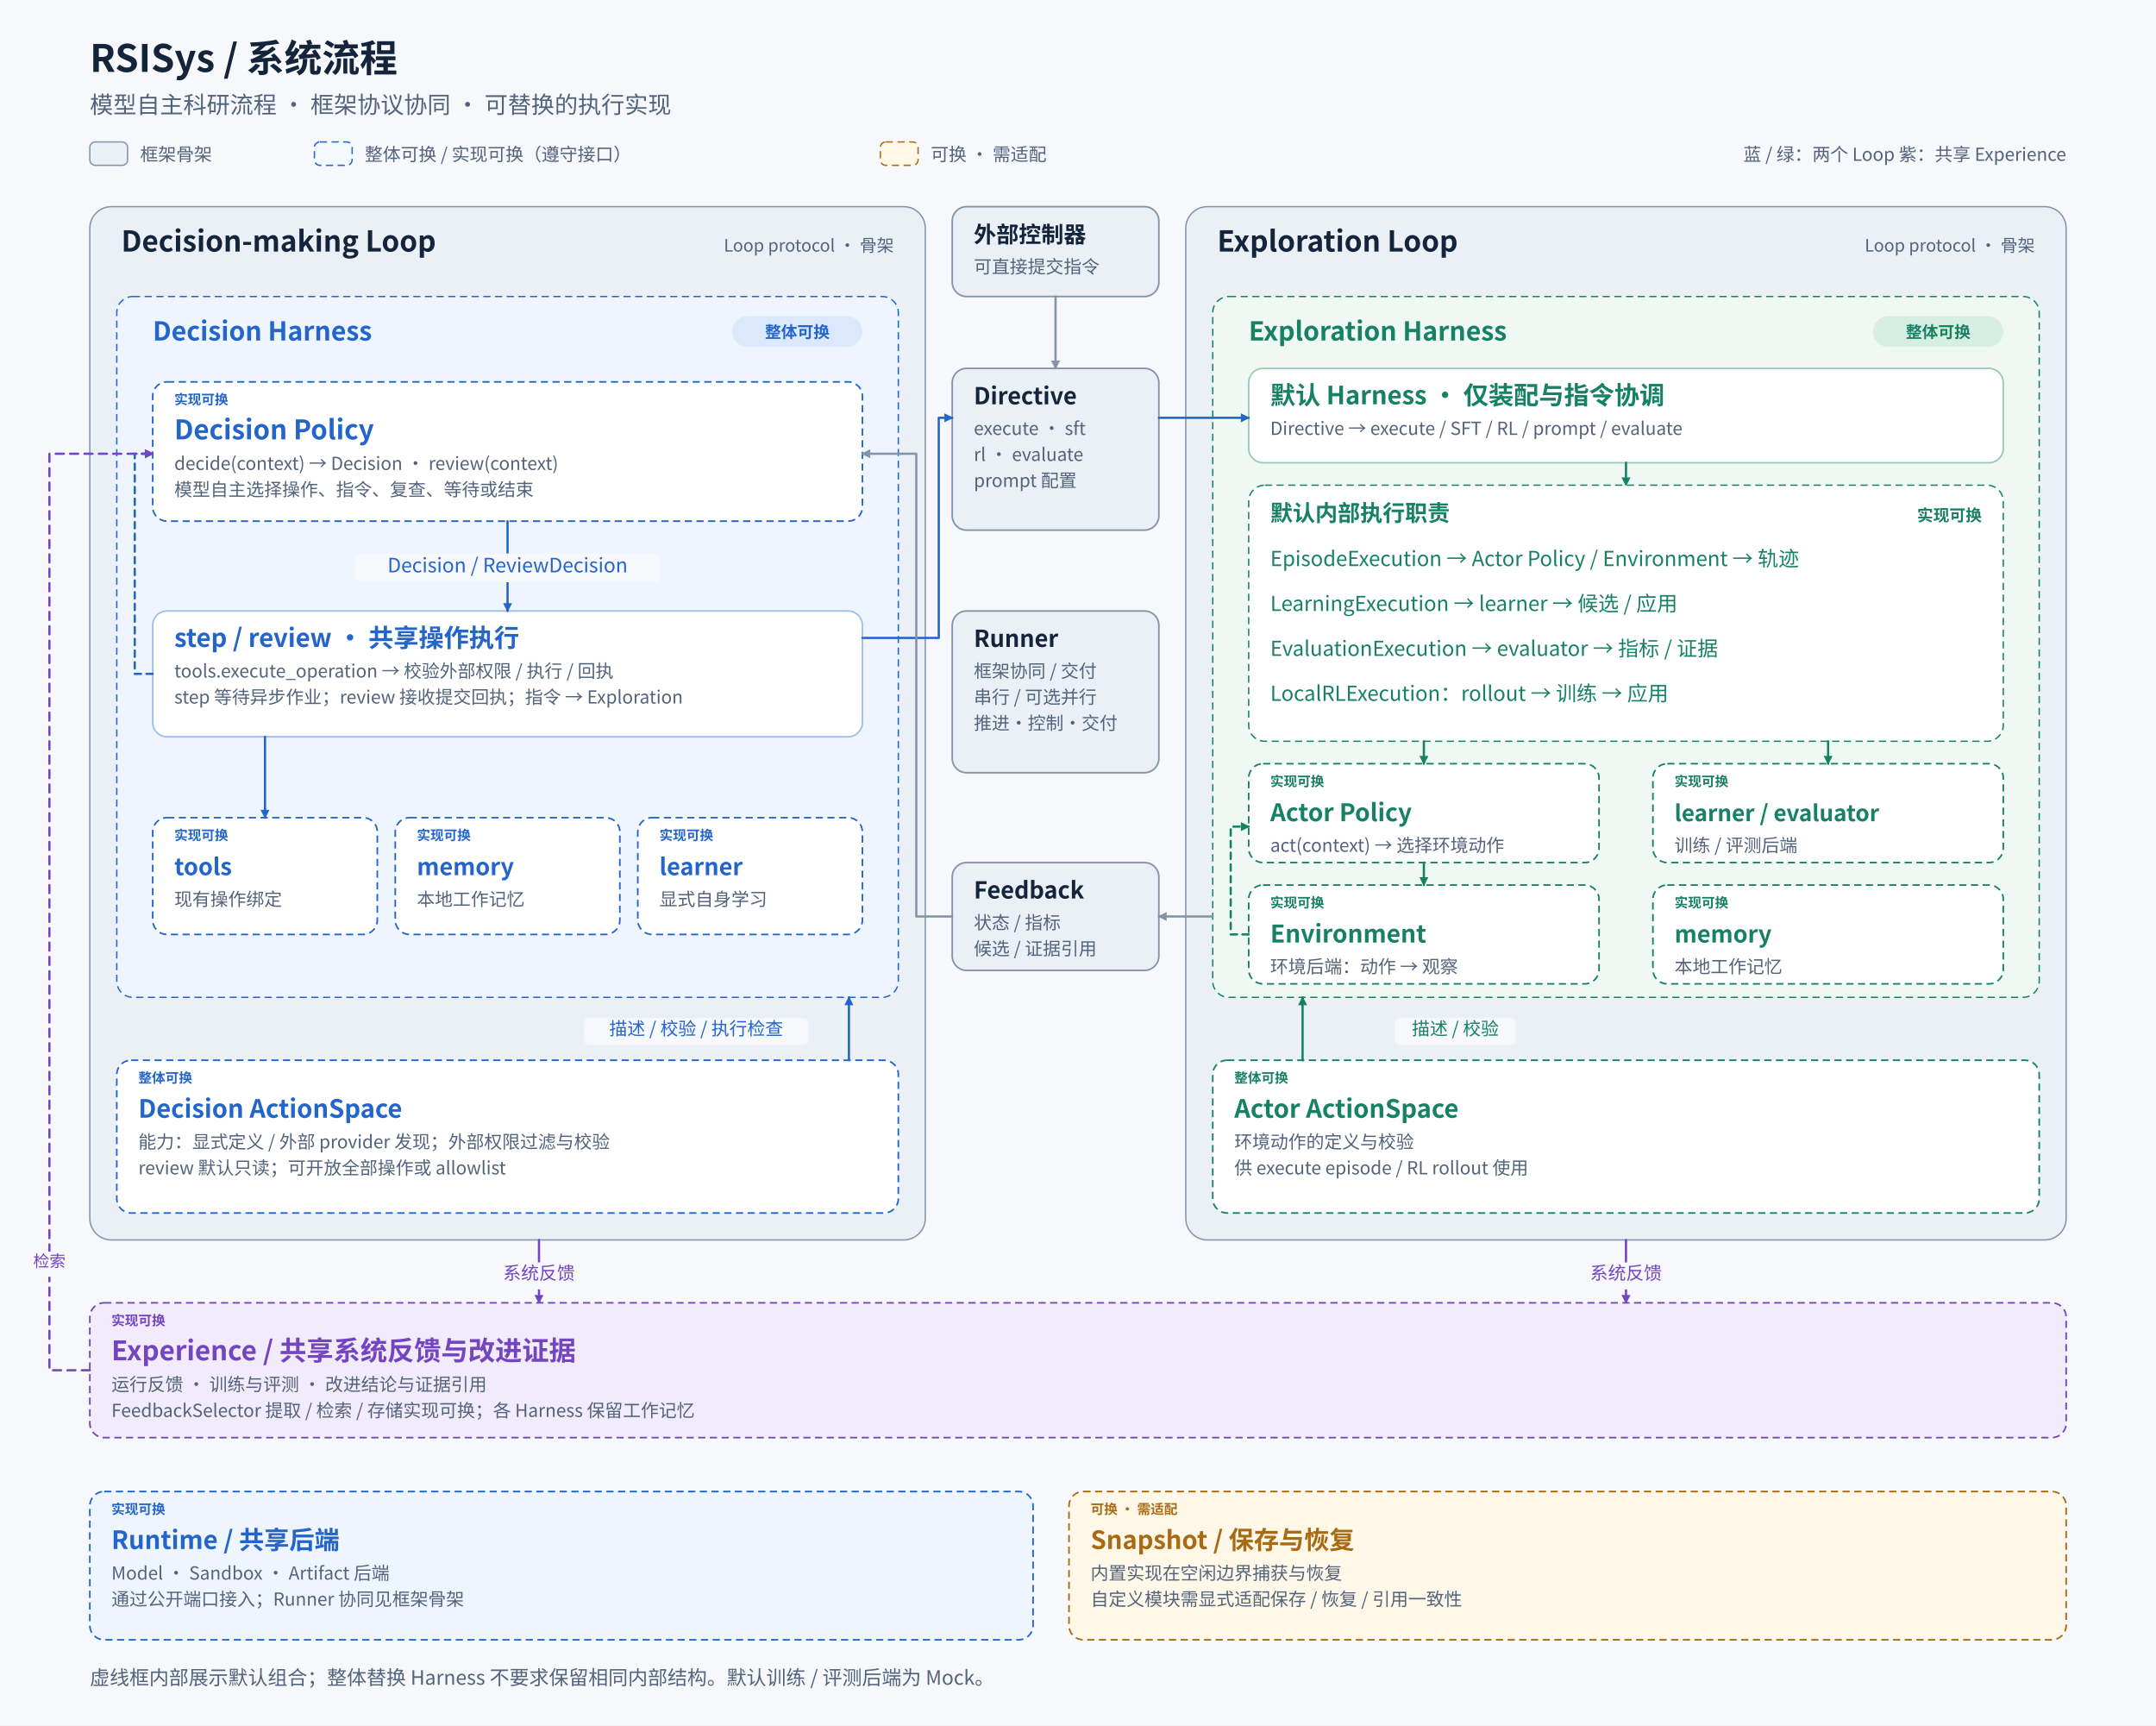
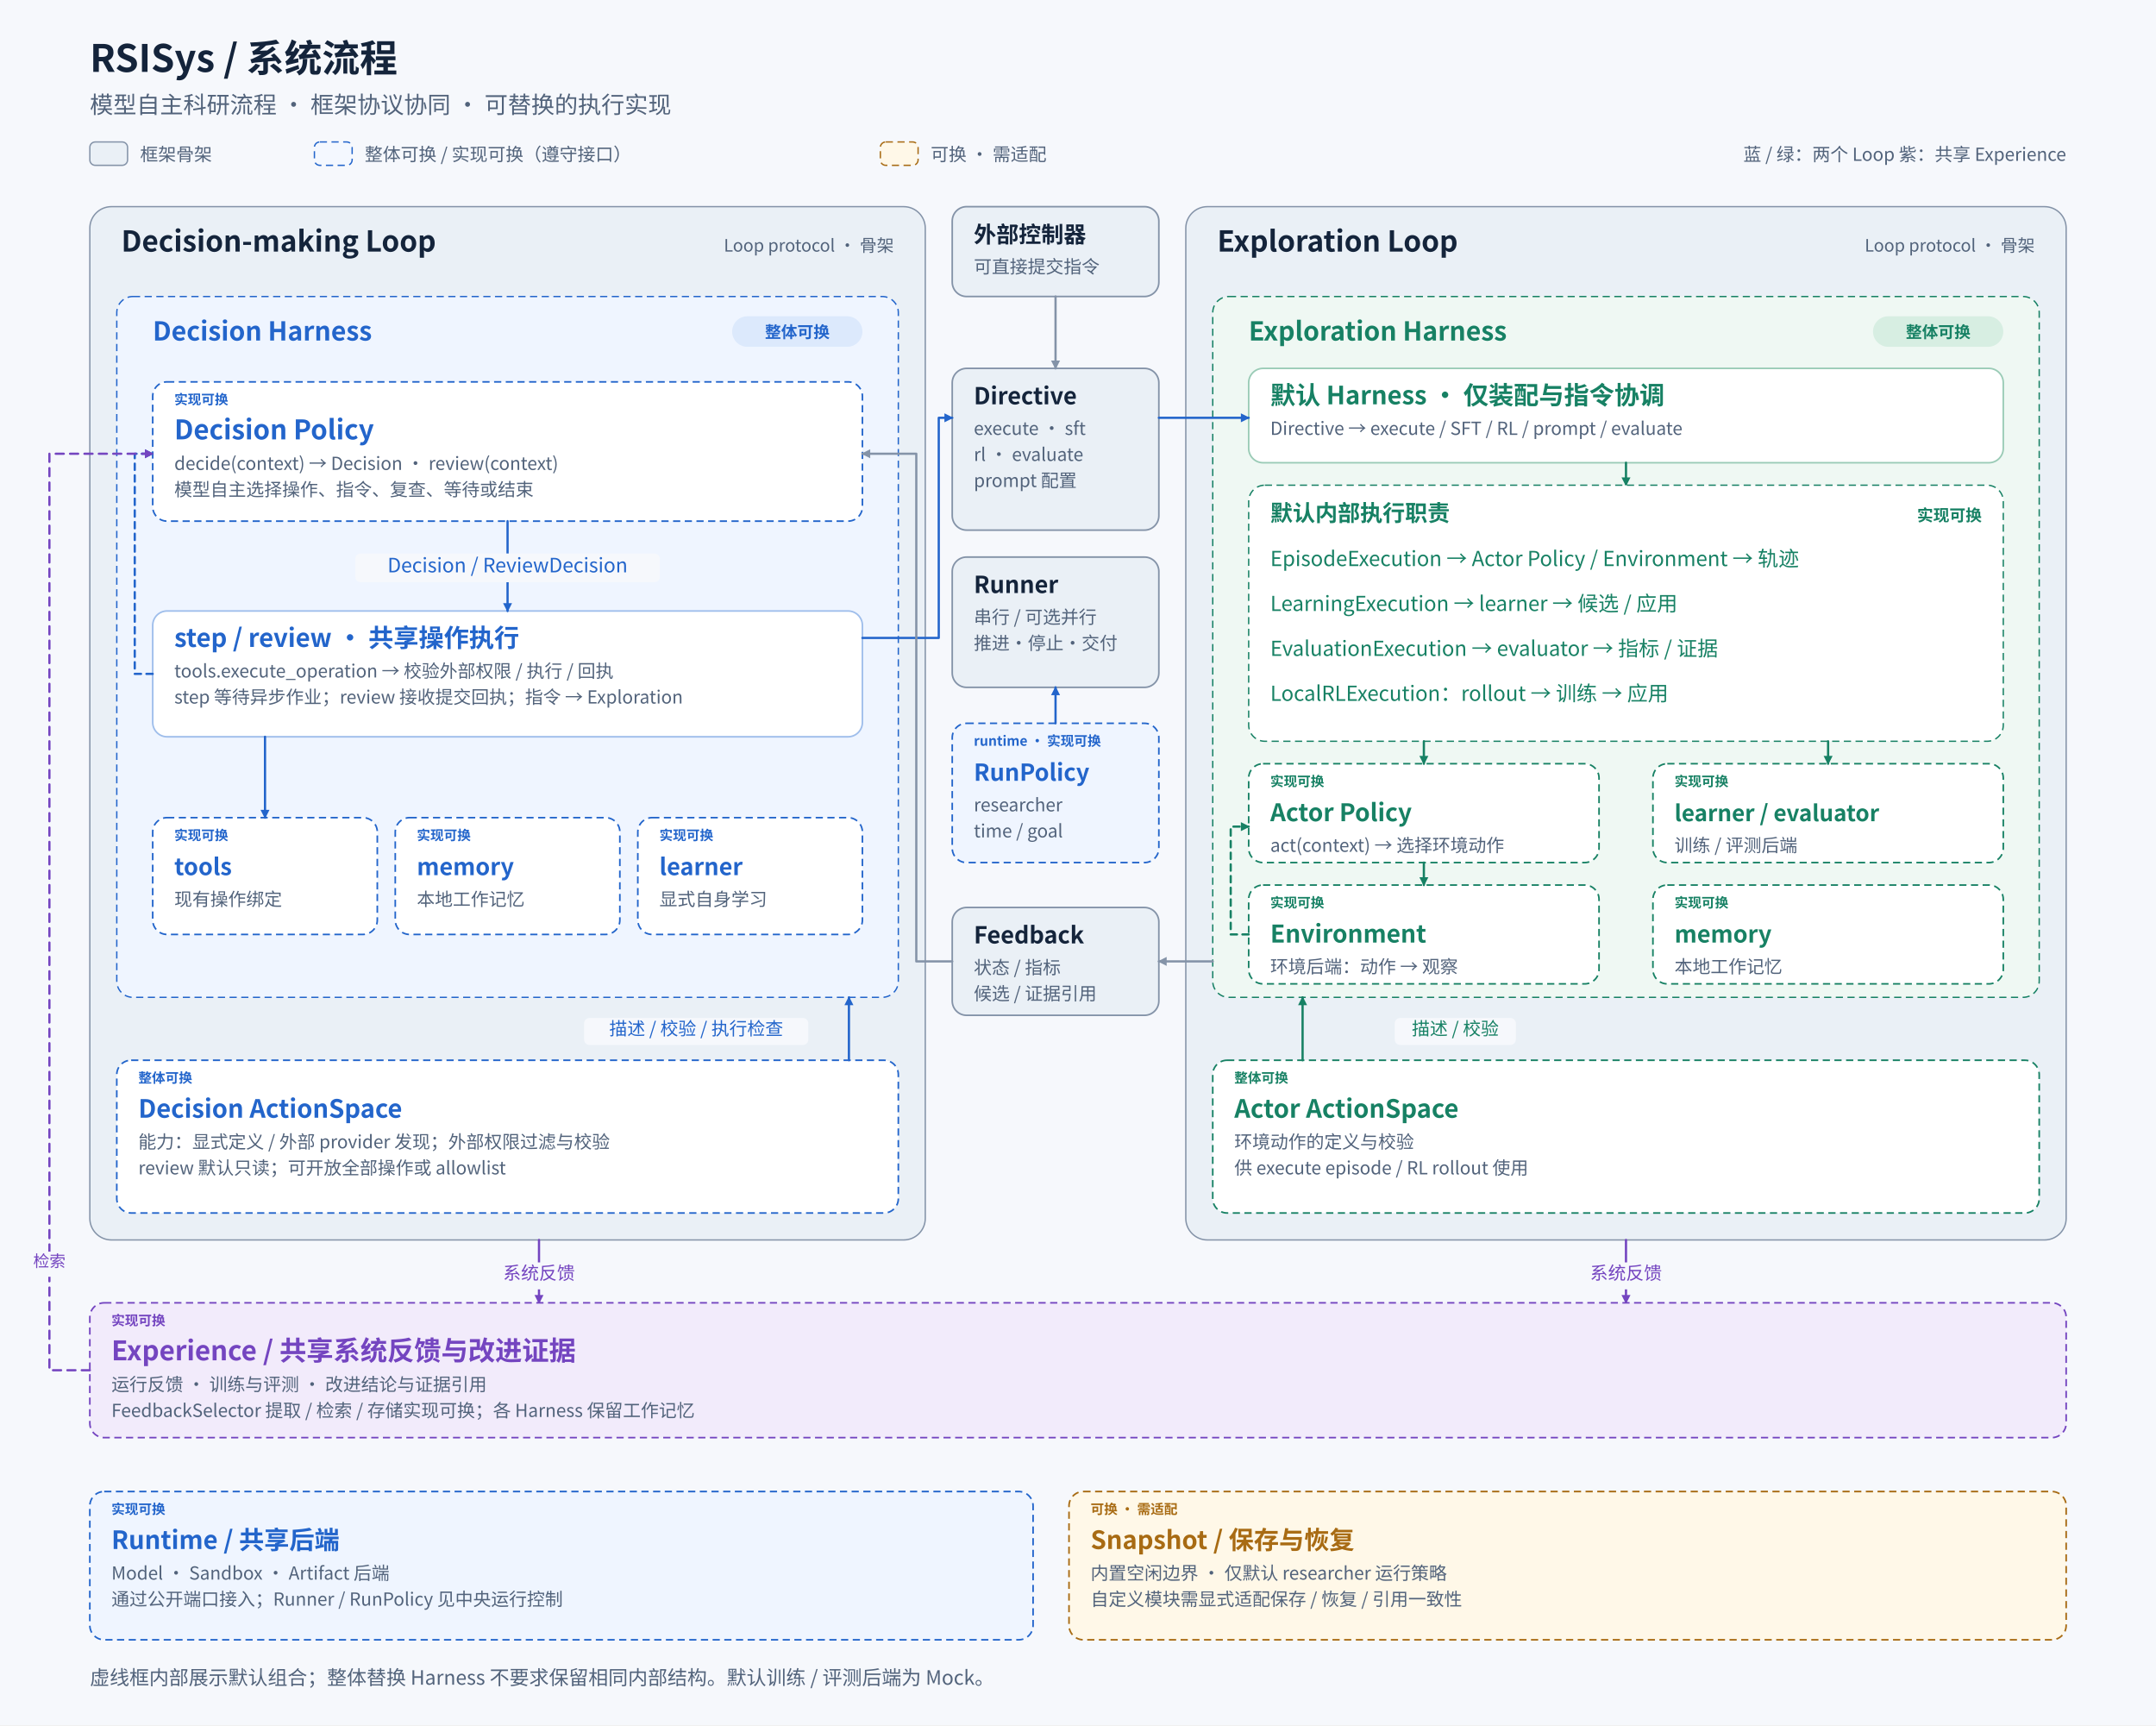
<svg xmlns="http://www.w3.org/2000/svg" width="2400" height="1920" viewBox="0 0 2400 1920" role="img" aria-labelledby="title desc">
  <defs>
    <marker id="arrow-gray" markerWidth="10" markerHeight="10" refX="8.7" refY="5" orient="auto" markerUnits="userSpaceOnUse">
      <path d="M 0 0 L 10 5 L 0 10 Z" fill="#8493A8" />
    </marker>
    <marker id="arrow-blue" markerWidth="10" markerHeight="10" refX="8.7" refY="5" orient="auto" markerUnits="userSpaceOnUse">
      <path d="M 0 0 L 10 5 L 0 10 Z" fill="#2365CB" />
    </marker>
    <marker id="arrow-green" markerWidth="10" markerHeight="10" refX="8.7" refY="5" orient="auto" markerUnits="userSpaceOnUse">
      <path d="M 0 0 L 10 5 L 0 10 Z" fill="#178164" />
    </marker>
    <marker id="arrow-purple" markerWidth="10" markerHeight="10" refX="8.7" refY="5" orient="auto" markerUnits="userSpaceOnUse">
      <path d="M 0 0 L 10 5 L 0 10 Z" fill="#7445C0" />
    </marker>
    <marker id="arrow-amber" markerWidth="10" markerHeight="10" refX="8.7" refY="5" orient="auto" markerUnits="userSpaceOnUse">
      <path d="M 0 0 L 10 5 L 0 10 Z" fill="#A86B13" />
    </marker>
  </defs>
  <rect width="2400" height="1920" fill="#F6F8FC" />
  <text x="100" y="80" font-family="'PingFang SC', 'Noto Sans CJK SC', 'Microsoft YaHei', sans-serif" font-size="42" font-weight="750" fill="#14243B" text-anchor="start">RSISys / 系统流程</text>
  <text x="100" y="126" font-family="'PingFang SC', 'Noto Sans CJK SC', 'Microsoft YaHei', sans-serif" font-size="26" font-weight="400" fill="#52637B" text-anchor="start">模型自主科研流程 · 框架协议协同 · 可替换的执行实现</text>
  <rect x="100" y="158" width="42" height="26" rx="6" fill="#EAF0F6" stroke="#8493A8" stroke-width="1.5" />
  <text x="156" y="179" font-family="'PingFang SC', 'Noto Sans CJK SC', 'Microsoft YaHei', sans-serif" font-size="20" font-weight="400" fill="#52637B" text-anchor="start">框架骨架</text>
  <rect x="350" y="158" width="42" height="26" rx="6" fill="#F4F8FF" stroke="#2365CB" stroke-width="1.5" stroke-dasharray="8 5" />
  <text x="406" y="179" font-family="'PingFang SC', 'Noto Sans CJK SC', 'Microsoft YaHei', sans-serif" font-size="20" font-weight="400" fill="#52637B" text-anchor="start">整体可换 / 实现可换（遵守接口）</text>
  <rect x="980" y="158" width="42" height="26" rx="6" fill="#FFF8E8" stroke="#A86B13" stroke-width="1.5" stroke-dasharray="8 5" />
  <text x="1036" y="179" font-family="'PingFang SC', 'Noto Sans CJK SC', 'Microsoft YaHei', sans-serif" font-size="20" font-weight="400" fill="#52637B" text-anchor="start">可换 · 需适配</text>
  <text x="2300" y="179" font-family="'PingFang SC', 'Noto Sans CJK SC', 'Microsoft YaHei', sans-serif" font-size="20" font-weight="400" fill="#52637B" text-anchor="end">蓝 / 绿：两个 Loop    紫：共享 Experience</text>
  <rect x="100" y="230" width="930" height="1150" rx="24" fill="#EAF0F6" stroke="#8493A8" stroke-width="1.5" />
  <text x="135" y="280" font-family="'PingFang SC', 'Noto Sans CJK SC', 'Microsoft YaHei', sans-serif" font-size="32" font-weight="700" fill="#14243B" text-anchor="start">Decision-making Loop</text>
  <text x="995" y="280" font-family="'PingFang SC', 'Noto Sans CJK SC', 'Microsoft YaHei', sans-serif" font-size="19" font-weight="400" fill="#52637B" text-anchor="end">Loop protocol · 骨架</text>
  <rect x="1320" y="230" width="980" height="1150" rx="24" fill="#EAF0F6" stroke="#8493A8" stroke-width="1.5" />
  <text x="1355" y="280" font-family="'PingFang SC', 'Noto Sans CJK SC', 'Microsoft YaHei', sans-serif" font-size="32" font-weight="700" fill="#14243B" text-anchor="start">Exploration Loop</text>
  <text x="2265" y="280" font-family="'PingFang SC', 'Noto Sans CJK SC', 'Microsoft YaHei', sans-serif" font-size="19" font-weight="400" fill="#52637B" text-anchor="end">Loop protocol · 骨架</text>
  <g id="decision-harness">
    <rect x="130" y="330" width="870" height="780" rx="18" fill="#EFF5FF" stroke="#2365CB" stroke-width="1.5" stroke-dasharray="8 5" />
    <text x="170" y="379" font-family="'PingFang SC', 'Noto Sans CJK SC', 'Microsoft YaHei', sans-serif" font-size="29" font-weight="650" fill="#2365CB" text-anchor="start">Decision Harness</text>
    <rect x="815" y="352" width="145" height="34" rx="17" fill="#DCE9FC" stroke="none" stroke-width="0" />
    <text x="887.5" y="376" font-family="'PingFang SC', 'Noto Sans CJK SC', 'Microsoft YaHei', sans-serif" font-size="18" font-weight="600" fill="#2365CB" text-anchor="middle">整体可换</text>
    <g id="decision-policy">
      <rect x="170" y="425" width="790" height="155" rx="16" fill="#FFFFFF" stroke="#2365CB" stroke-width="1.8" stroke-dasharray="8 5" />
      <text x="194" y="450" font-family="'PingFang SC', 'Noto Sans CJK SC', 'Microsoft YaHei', sans-serif" font-size="15" font-weight="700" fill="#2365CB" text-anchor="start">实现可换</text>
      <text x="194" y="489" font-family="'PingFang SC', 'Noto Sans CJK SC', 'Microsoft YaHei', sans-serif" font-size="30" font-weight="650" fill="#2365CB" text-anchor="start">Decision Policy</text>
      <text x="194" y="523" font-family="'PingFang SC', 'Noto Sans CJK SC', 'Microsoft YaHei', sans-serif" font-size="20" font-weight="400" fill="#52637B" text-anchor="start">decide(context) → Decision · review(context)</text>
      <text x="194" y="552" font-family="'PingFang SC', 'Noto Sans CJK SC', 'Microsoft YaHei', sans-serif" font-size="20" font-weight="400" fill="#52637B" text-anchor="start">模型自主选择操作、指令、复查、等待或结束</text>
    </g>
    <g id="decision-execution">
      <rect x="170" y="680" width="790" height="140" rx="16" fill="#FFFFFF" stroke="#9FBEEB" stroke-width="1.8" />
      <text x="194" y="720" font-family="'PingFang SC', 'Noto Sans CJK SC', 'Microsoft YaHei', sans-serif" font-size="28" font-weight="650" fill="#2365CB" text-anchor="start">step / review · 共享操作执行</text>
      <text x="194" y="754" font-family="'PingFang SC', 'Noto Sans CJK SC', 'Microsoft YaHei', sans-serif" font-size="20" font-weight="400" fill="#52637B" text-anchor="start">tools.execute_operation → 校验外部权限 / 执行 / 回执</text>
      <text x="194" y="783" font-family="'PingFang SC', 'Noto Sans CJK SC', 'Microsoft YaHei', sans-serif" font-size="20" font-weight="400" fill="#52637B" text-anchor="start">step 等待异步作业；review 接收提交回执；指令 → Exploration</text>
    </g>
    <path d="M 565 580 V 680" fill="none" stroke="#2365CB" stroke-width="2.5" stroke-linejoin="round" stroke-linecap="round" marker-end="url(#arrow-blue)" />
    <rect x="395.5" y="616" width="339.0" height="32" rx="6" fill="#F6F8FC" stroke="none" stroke-width="0" />
    <text x="565" y="637" font-family="'PingFang SC', 'Noto Sans CJK SC', 'Microsoft YaHei', sans-serif" font-size="22" font-weight="400" fill="#2365CB" text-anchor="middle">Decision / ReviewDecision</text>
    <path d="M 170 750 H 150 V 505 H 170" fill="none" stroke="#2365CB" stroke-width="2.5" stroke-linejoin="round" stroke-linecap="round" marker-end="url(#arrow-blue)" stroke-dasharray="7 6" />
    <g id="decision-tools">
      <rect x="170" y="910" width="250" height="130" rx="16" fill="#FFFFFF" stroke="#2365CB" stroke-width="1.8" stroke-dasharray="8 5" />
      <text x="194" y="935" font-family="'PingFang SC', 'Noto Sans CJK SC', 'Microsoft YaHei', sans-serif" font-size="15" font-weight="700" fill="#2365CB" text-anchor="start">实现可换</text>
      <text x="194" y="974" font-family="'PingFang SC', 'Noto Sans CJK SC', 'Microsoft YaHei', sans-serif" font-size="26" font-weight="650" fill="#2365CB" text-anchor="start">tools</text>
      <text x="194" y="1008" font-family="'PingFang SC', 'Noto Sans CJK SC', 'Microsoft YaHei', sans-serif" font-size="20" font-weight="400" fill="#52637B" text-anchor="start">现有操作绑定</text>
    </g>
    <g id="decision-memory">
      <rect x="440" y="910" width="250" height="130" rx="16" fill="#FFFFFF" stroke="#2365CB" stroke-width="1.8" stroke-dasharray="8 5" />
      <text x="464" y="935" font-family="'PingFang SC', 'Noto Sans CJK SC', 'Microsoft YaHei', sans-serif" font-size="15" font-weight="700" fill="#2365CB" text-anchor="start">实现可换</text>
      <text x="464" y="974" font-family="'PingFang SC', 'Noto Sans CJK SC', 'Microsoft YaHei', sans-serif" font-size="26" font-weight="650" fill="#2365CB" text-anchor="start">memory</text>
      <text x="464" y="1008" font-family="'PingFang SC', 'Noto Sans CJK SC', 'Microsoft YaHei', sans-serif" font-size="20" font-weight="400" fill="#52637B" text-anchor="start">本地工作记忆</text>
    </g>
    <g id="decision-learner">
      <rect x="710" y="910" width="250" height="130" rx="16" fill="#FFFFFF" stroke="#2365CB" stroke-width="1.8" stroke-dasharray="8 5" />
      <text x="734" y="935" font-family="'PingFang SC', 'Noto Sans CJK SC', 'Microsoft YaHei', sans-serif" font-size="15" font-weight="700" fill="#2365CB" text-anchor="start">实现可换</text>
      <text x="734" y="974" font-family="'PingFang SC', 'Noto Sans CJK SC', 'Microsoft YaHei', sans-serif" font-size="26" font-weight="650" fill="#2365CB" text-anchor="start">learner</text>
      <text x="734" y="1008" font-family="'PingFang SC', 'Noto Sans CJK SC', 'Microsoft YaHei', sans-serif" font-size="20" font-weight="400" fill="#52637B" text-anchor="start">显式自身学习</text>
    </g>
    <path d="M 295 820 V 910" fill="none" stroke="#2365CB" stroke-width="2.5" stroke-linejoin="round" stroke-linecap="round" marker-end="url(#arrow-blue)" />
  </g>
  <g id="decision-action-space">
    <rect x="130" y="1180" width="870" height="170" rx="16" fill="#FFFFFF" stroke="#2365CB" stroke-width="1.8" stroke-dasharray="8 5" />
    <text x="154" y="1205" font-family="'PingFang SC', 'Noto Sans CJK SC', 'Microsoft YaHei', sans-serif" font-size="15" font-weight="700" fill="#2365CB" text-anchor="start">整体可换</text>
    <text x="154" y="1244" font-family="'PingFang SC', 'Noto Sans CJK SC', 'Microsoft YaHei', sans-serif" font-size="28" font-weight="650" fill="#2365CB" text-anchor="start">Decision ActionSpace</text>
    <text x="154" y="1278" font-family="'PingFang SC', 'Noto Sans CJK SC', 'Microsoft YaHei', sans-serif" font-size="20" font-weight="400" fill="#52637B" text-anchor="start">能力：显式定义 / 外部 provider 发现；外部权限过滤与校验</text>
    <text x="154" y="1307" font-family="'PingFang SC', 'Noto Sans CJK SC', 'Microsoft YaHei', sans-serif" font-size="20" font-weight="400" fill="#52637B" text-anchor="start">review 默认只读；可开放全部操作或 allowlist</text>
  </g>
  <path d="M 945 1180 V 1110" fill="none" stroke="#2365CB" stroke-width="2.5" stroke-linejoin="round" stroke-linecap="round" marker-end="url(#arrow-blue)" />
  <rect x="650.2" y="1133" width="249.6" height="30" rx="6" fill="#F6F8FC" stroke="none" stroke-width="0" />
  <text x="775" y="1152" font-family="'PingFang SC', 'Noto Sans CJK SC', 'Microsoft YaHei', sans-serif" font-size="20" font-weight="400" fill="#2365CB" text-anchor="middle">描述 / 校验 / 执行检查</text>
  <g id="exploration-harness">
    <rect x="1350" y="330" width="920" height="780" rx="18" fill="#EFF8F3" stroke="#178164" stroke-width="1.5" stroke-dasharray="8 5" />
    <text x="1390" y="379" font-family="'PingFang SC', 'Noto Sans CJK SC', 'Microsoft YaHei', sans-serif" font-size="29" font-weight="650" fill="#178164" text-anchor="start">Exploration Harness</text>
    <rect x="2085" y="352" width="145" height="34" rx="17" fill="#D7EEE2" stroke="none" stroke-width="0" />
    <text x="2157.5" y="376" font-family="'PingFang SC', 'Noto Sans CJK SC', 'Microsoft YaHei', sans-serif" font-size="18" font-weight="600" fill="#178164" text-anchor="middle">整体可换</text>
    <g id="directive-dispatch">
      <rect x="1390" y="410" width="840" height="105" rx="16" fill="#FFFFFF" stroke="#9ACBB6" stroke-width="1.8" />
      <text x="1414" y="450" font-family="'PingFang SC', 'Noto Sans CJK SC', 'Microsoft YaHei', sans-serif" font-size="28" font-weight="650" fill="#178164" text-anchor="start">默认 Harness · 仅装配与指令协调</text>
      <text x="1414" y="484" font-family="'PingFang SC', 'Noto Sans CJK SC', 'Microsoft YaHei', sans-serif" font-size="20" font-weight="400" fill="#52637B" text-anchor="start">Directive → execute / SFT / RL / prompt / evaluate</text>
    </g>
    <path d="M 1810 515 V 540" fill="none" stroke="#178164" stroke-width="2.5" stroke-linejoin="round" stroke-linecap="round" marker-end="url(#arrow-green)" />
    <g id="exploration-execution">
      <rect x="1390" y="540" width="840" height="285" rx="18" fill="#FFFFFF" stroke="#178164" stroke-width="1.5" stroke-dasharray="8 5" />
      <text x="1414" y="580" font-family="'PingFang SC', 'Noto Sans CJK SC', 'Microsoft YaHei', sans-serif" font-size="25" font-weight="650" fill="#178164" text-anchor="start">默认内部执行职责</text>
      <text x="2206" y="580" font-family="'PingFang SC', 'Noto Sans CJK SC', 'Microsoft YaHei', sans-serif" font-size="18" font-weight="600" fill="#178164" text-anchor="end">实现可换</text>
      <text x="1414" y="630" font-family="'PingFang SC', 'Noto Sans CJK SC', 'Microsoft YaHei', sans-serif" font-size="23" font-weight="500" fill="#178164" text-anchor="start">EpisodeExecution → Actor Policy / Environment → 轨迹</text>
      <text x="1414" y="680" font-family="'PingFang SC', 'Noto Sans CJK SC', 'Microsoft YaHei', sans-serif" font-size="23" font-weight="500" fill="#178164" text-anchor="start">LearningExecution → learner → 候选 / 应用</text>
      <text x="1414" y="730" font-family="'PingFang SC', 'Noto Sans CJK SC', 'Microsoft YaHei', sans-serif" font-size="23" font-weight="500" fill="#178164" text-anchor="start">EvaluationExecution → evaluator → 指标 / 证据</text>
      <text x="1414" y="780" font-family="'PingFang SC', 'Noto Sans CJK SC', 'Microsoft YaHei', sans-serif" font-size="23" font-weight="500" fill="#178164" text-anchor="start">LocalRLExecution：rollout → 训练 → 应用</text>
    </g>
    <g id="exploration-policy">
      <rect x="1390" y="850" width="390" height="110" rx="16" fill="#FFFFFF" stroke="#178164" stroke-width="1.8" stroke-dasharray="8 5" />
      <text x="1414" y="875" font-family="'PingFang SC', 'Noto Sans CJK SC', 'Microsoft YaHei', sans-serif" font-size="15" font-weight="700" fill="#178164" text-anchor="start">实现可换</text>
      <text x="1414" y="914" font-family="'PingFang SC', 'Noto Sans CJK SC', 'Microsoft YaHei', sans-serif" font-size="27" font-weight="650" fill="#178164" text-anchor="start">Actor Policy</text>
      <text x="1414" y="948" font-family="'PingFang SC', 'Noto Sans CJK SC', 'Microsoft YaHei', sans-serif" font-size="20" font-weight="400" fill="#52637B" text-anchor="start">act(context) → 选择环境动作</text>
    </g>
    <g id="system-execution">
      <rect x="1840" y="850" width="390" height="110" rx="16" fill="#FFFFFF" stroke="#178164" stroke-width="1.8" stroke-dasharray="8 5" />
      <text x="1864" y="875" font-family="'PingFang SC', 'Noto Sans CJK SC', 'Microsoft YaHei', sans-serif" font-size="15" font-weight="700" fill="#178164" text-anchor="start">实现可换</text>
      <text x="1864" y="914" font-family="'PingFang SC', 'Noto Sans CJK SC', 'Microsoft YaHei', sans-serif" font-size="25" font-weight="650" fill="#178164" text-anchor="start">learner / evaluator</text>
      <text x="1864" y="948" font-family="'PingFang SC', 'Noto Sans CJK SC', 'Microsoft YaHei', sans-serif" font-size="20" font-weight="400" fill="#52637B" text-anchor="start">训练 / 评测后端</text>
    </g>
    <g id="environment">
      <rect x="1390" y="985" width="390" height="110" rx="16" fill="#FFFFFF" stroke="#178164" stroke-width="1.8" stroke-dasharray="8 5" />
      <text x="1414" y="1010" font-family="'PingFang SC', 'Noto Sans CJK SC', 'Microsoft YaHei', sans-serif" font-size="15" font-weight="700" fill="#178164" text-anchor="start">实现可换</text>
      <text x="1414" y="1049" font-family="'PingFang SC', 'Noto Sans CJK SC', 'Microsoft YaHei', sans-serif" font-size="27" font-weight="650" fill="#178164" text-anchor="start">Environment</text>
      <text x="1414" y="1083" font-family="'PingFang SC', 'Noto Sans CJK SC', 'Microsoft YaHei', sans-serif" font-size="20" font-weight="400" fill="#52637B" text-anchor="start">环境后端：动作 → 观察</text>
    </g>
    <g id="exploration-memory">
      <rect x="1840" y="985" width="390" height="110" rx="16" fill="#FFFFFF" stroke="#178164" stroke-width="1.8" stroke-dasharray="8 5" />
      <text x="1864" y="1010" font-family="'PingFang SC', 'Noto Sans CJK SC', 'Microsoft YaHei', sans-serif" font-size="15" font-weight="700" fill="#178164" text-anchor="start">实现可换</text>
      <text x="1864" y="1049" font-family="'PingFang SC', 'Noto Sans CJK SC', 'Microsoft YaHei', sans-serif" font-size="26" font-weight="650" fill="#178164" text-anchor="start">memory</text>
      <text x="1864" y="1083" font-family="'PingFang SC', 'Noto Sans CJK SC', 'Microsoft YaHei', sans-serif" font-size="20" font-weight="400" fill="#52637B" text-anchor="start">本地工作记忆</text>
    </g>
    <path d="M 1585 825 V 850" fill="none" stroke="#178164" stroke-width="2.5" stroke-linejoin="round" stroke-linecap="round" marker-end="url(#arrow-green)" />
    <path d="M 2035 825 V 850" fill="none" stroke="#178164" stroke-width="2.5" stroke-linejoin="round" stroke-linecap="round" marker-end="url(#arrow-green)" />
    <path d="M 1585 960 V 985" fill="none" stroke="#178164" stroke-width="2.5" stroke-linejoin="round" stroke-linecap="round" marker-end="url(#arrow-green)" />
    <path d="M 1390 1040 H 1370 V 920 H 1390" fill="none" stroke="#178164" stroke-width="2.5" stroke-linejoin="round" stroke-linecap="round" marker-end="url(#arrow-green)" stroke-dasharray="7 6" />
  </g>
  <g id="exploration-action-space">
    <rect x="1350" y="1180" width="920" height="170" rx="16" fill="#FFFFFF" stroke="#178164" stroke-width="1.8" stroke-dasharray="8 5" />
    <text x="1374" y="1205" font-family="'PingFang SC', 'Noto Sans CJK SC', 'Microsoft YaHei', sans-serif" font-size="15" font-weight="700" fill="#178164" text-anchor="start">整体可换</text>
    <text x="1374" y="1244" font-family="'PingFang SC', 'Noto Sans CJK SC', 'Microsoft YaHei', sans-serif" font-size="28" font-weight="650" fill="#178164" text-anchor="start">Actor ActionSpace</text>
    <text x="1374" y="1278" font-family="'PingFang SC', 'Noto Sans CJK SC', 'Microsoft YaHei', sans-serif" font-size="20" font-weight="400" fill="#52637B" text-anchor="start">环境动作的定义与校验</text>
    <text x="1374" y="1307" font-family="'PingFang SC', 'Noto Sans CJK SC', 'Microsoft YaHei', sans-serif" font-size="20" font-weight="400" fill="#52637B" text-anchor="start">供 execute episode / RL rollout 使用</text>
  </g>
  <path d="M 1450 1180 V 1110" fill="none" stroke="#178164" stroke-width="2.5" stroke-linejoin="round" stroke-linecap="round" marker-end="url(#arrow-green)" />
  <rect x="1552.6" y="1133" width="134.8" height="30" rx="6" fill="#F6F8FC" stroke="none" stroke-width="0" />
  <text x="1620" y="1152" font-family="'PingFang SC', 'Noto Sans CJK SC', 'Microsoft YaHei', sans-serif" font-size="20" font-weight="400" fill="#178164" text-anchor="middle">描述 / 校验</text>
  <g id="external-system">
    <rect x="1060" y="230" width="230" height="100" rx="16" fill="#EAF0F6" stroke="#8493A8" stroke-width="1.8" />
    <text x="1084" y="270" font-family="'PingFang SC', 'Noto Sans CJK SC', 'Microsoft YaHei', sans-serif" font-size="25" font-weight="650" fill="#14243B" text-anchor="start">外部控制器</text>
    <text x="1084" y="304" font-family="'PingFang SC', 'Noto Sans CJK SC', 'Microsoft YaHei', sans-serif" font-size="20" font-weight="400" fill="#52637B" text-anchor="start">可直接提交指令</text>
  </g>
  <g id="directive">
    <rect x="1060" y="410" width="230" height="180" rx="16" fill="#EAF0F6" stroke="#8493A8" stroke-width="1.8" />
    <text x="1084" y="450" font-family="'PingFang SC', 'Noto Sans CJK SC', 'Microsoft YaHei', sans-serif" font-size="26" font-weight="650" fill="#14243B" text-anchor="start">Directive</text>
    <text x="1084" y="484" font-family="'PingFang SC', 'Noto Sans CJK SC', 'Microsoft YaHei', sans-serif" font-size="20" font-weight="400" fill="#52637B" text-anchor="start">execute · sft</text>
    <text x="1084" y="513" font-family="'PingFang SC', 'Noto Sans CJK SC', 'Microsoft YaHei', sans-serif" font-size="20" font-weight="400" fill="#52637B" text-anchor="start">rl · evaluate</text>
    <text x="1084" y="542" font-family="'PingFang SC', 'Noto Sans CJK SC', 'Microsoft YaHei', sans-serif" font-size="20" font-weight="400" fill="#52637B" text-anchor="start">prompt 配置</text>
  </g>
  <path d="M 1175 330 V 410" fill="none" stroke="#8493A8" stroke-width="2.5" stroke-linejoin="round" stroke-linecap="round" marker-end="url(#arrow-gray)" />
  <path d="M 960 710 H 1045 V 465 H 1060" fill="none" stroke="#2365CB" stroke-width="2.5" stroke-linejoin="round" stroke-linecap="round" marker-end="url(#arrow-blue)" />
  <path d="M 1290 465 H 1390" fill="none" stroke="#2365CB" stroke-width="2.5" stroke-linejoin="round" stroke-linecap="round" marker-end="url(#arrow-blue)" />
  <g id="runner">
-     <rect x="1060" y="680" width="230" height="180" rx="16" fill="#EAF0F6" stroke="#8493A8" stroke-width="1.8" />
-     <text x="1084" y="720" font-family="'PingFang SC', 'Noto Sans CJK SC', 'Microsoft YaHei', sans-serif" font-size="26" font-weight="650" fill="#14243B" text-anchor="start">Runner</text>
-     <text x="1084" y="754" font-family="'PingFang SC', 'Noto Sans CJK SC', 'Microsoft YaHei', sans-serif" font-size="20" font-weight="400" fill="#52637B" text-anchor="start">框架协同 / 交付</text>
-     <text x="1084" y="783" font-family="'PingFang SC', 'Noto Sans CJK SC', 'Microsoft YaHei', sans-serif" font-size="20" font-weight="400" fill="#52637B" text-anchor="start">串行 / 可选并行</text>
-     <text x="1084" y="812" font-family="'PingFang SC', 'Noto Sans CJK SC', 'Microsoft YaHei', sans-serif" font-size="20" font-weight="400" fill="#52637B" text-anchor="start">推进·控制·交付</text>
-   </g>
+     <rect x="1060" y="620" width="230" height="145" rx="16" fill="#EAF0F6" stroke="#8493A8" stroke-width="1.8" />
+     <text x="1084" y="660" font-family="'PingFang SC', 'Noto Sans CJK SC', 'Microsoft YaHei', sans-serif" font-size="26" font-weight="650" fill="#14243B" text-anchor="start">Runner</text>
+     <text x="1084" y="694" font-family="'PingFang SC', 'Noto Sans CJK SC', 'Microsoft YaHei', sans-serif" font-size="20" font-weight="400" fill="#52637B" text-anchor="start">串行 / 可选并行</text>
+     <text x="1084" y="723" font-family="'PingFang SC', 'Noto Sans CJK SC', 'Microsoft YaHei', sans-serif" font-size="20" font-weight="400" fill="#52637B" text-anchor="start">推进·停止·交付</text>
+   </g>
+   <g id="run-policy">
+     <rect x="1060" y="805" width="230" height="155" rx="16" fill="#EFF5FF" stroke="#2365CB" stroke-width="1.8" stroke-dasharray="8 5" />
+     <text x="1084" y="830" font-family="'PingFang SC', 'Noto Sans CJK SC', 'Microsoft YaHei', sans-serif" font-size="15" font-weight="700" fill="#2365CB" text-anchor="start">runtime · 实现可换</text>
+     <text x="1084" y="869" font-family="'PingFang SC', 'Noto Sans CJK SC', 'Microsoft YaHei', sans-serif" font-size="26" font-weight="650" fill="#2365CB" text-anchor="start">RunPolicy</text>
+     <text x="1084" y="903" font-family="'PingFang SC', 'Noto Sans CJK SC', 'Microsoft YaHei', sans-serif" font-size="20" font-weight="400" fill="#52637B" text-anchor="start">researcher</text>
+     <text x="1084" y="932" font-family="'PingFang SC', 'Noto Sans CJK SC', 'Microsoft YaHei', sans-serif" font-size="20" font-weight="400" fill="#52637B" text-anchor="start">time / goal</text>
+   </g>
+   <path d="M 1175 805 V 765" fill="none" stroke="#2365CB" stroke-width="2.5" stroke-linejoin="round" stroke-linecap="round" marker-end="url(#arrow-blue)" />
  <g id="feedback">
-     <rect x="1060" y="960" width="230" height="120" rx="16" fill="#EAF0F6" stroke="#8493A8" stroke-width="1.8" />
-     <text x="1084" y="1000" font-family="'PingFang SC', 'Noto Sans CJK SC', 'Microsoft YaHei', sans-serif" font-size="26" font-weight="650" fill="#14243B" text-anchor="start">Feedback</text>
-     <text x="1084" y="1034" font-family="'PingFang SC', 'Noto Sans CJK SC', 'Microsoft YaHei', sans-serif" font-size="20" font-weight="400" fill="#52637B" text-anchor="start">状态 / 指标</text>
-     <text x="1084" y="1063" font-family="'PingFang SC', 'Noto Sans CJK SC', 'Microsoft YaHei', sans-serif" font-size="20" font-weight="400" fill="#52637B" text-anchor="start">候选 / 证据引用</text>
-   </g>
-   <path d="M 1350 1020 H 1290" fill="none" stroke="#8493A8" stroke-width="2.5" stroke-linejoin="round" stroke-linecap="round" marker-end="url(#arrow-gray)" />
-   <path d="M 1060 1020 H 1020 V 505 H 960" fill="none" stroke="#8493A8" stroke-width="2.5" stroke-linejoin="round" stroke-linecap="round" marker-end="url(#arrow-gray)" />
+     <rect x="1060" y="1010" width="230" height="120" rx="16" fill="#EAF0F6" stroke="#8493A8" stroke-width="1.8" />
+     <text x="1084" y="1050" font-family="'PingFang SC', 'Noto Sans CJK SC', 'Microsoft YaHei', sans-serif" font-size="26" font-weight="650" fill="#14243B" text-anchor="start">Feedback</text>
+     <text x="1084" y="1084" font-family="'PingFang SC', 'Noto Sans CJK SC', 'Microsoft YaHei', sans-serif" font-size="20" font-weight="400" fill="#52637B" text-anchor="start">状态 / 指标</text>
+     <text x="1084" y="1113" font-family="'PingFang SC', 'Noto Sans CJK SC', 'Microsoft YaHei', sans-serif" font-size="20" font-weight="400" fill="#52637B" text-anchor="start">候选 / 证据引用</text>
+   </g>
+   <path d="M 1350 1070 H 1290" fill="none" stroke="#8493A8" stroke-width="2.5" stroke-linejoin="round" stroke-linecap="round" marker-end="url(#arrow-gray)" />
+   <path d="M 1060 1070 H 1020 V 505 H 960" fill="none" stroke="#8493A8" stroke-width="2.5" stroke-linejoin="round" stroke-linecap="round" marker-end="url(#arrow-gray)" />
  <path d="M 600 1380 V 1450" fill="none" stroke="#7445C0" stroke-width="2.5" stroke-linejoin="round" stroke-linecap="round" marker-end="url(#arrow-purple)" />
  <rect x="550.0" y="1405" width="100" height="30" rx="6" fill="#F6F8FC" stroke="none" stroke-width="0" />
  <text x="600" y="1424" font-family="'PingFang SC', 'Noto Sans CJK SC', 'Microsoft YaHei', sans-serif" font-size="20" font-weight="400" fill="#7445C0" text-anchor="middle">系统反馈</text>
  <path d="M 1810 1380 V 1450" fill="none" stroke="#7445C0" stroke-width="2.5" stroke-linejoin="round" stroke-linecap="round" marker-end="url(#arrow-purple)" />
  <rect x="1760.0" y="1405" width="100" height="30" rx="6" fill="#F6F8FC" stroke="none" stroke-width="0" />
  <text x="1810" y="1424" font-family="'PingFang SC', 'Noto Sans CJK SC', 'Microsoft YaHei', sans-serif" font-size="20" font-weight="400" fill="#7445C0" text-anchor="middle">系统反馈</text>
  <g id="experience">
    <rect x="100" y="1450" width="2200" height="150" rx="16" fill="#F2EBFB" stroke="#7445C0" stroke-width="1.8" stroke-dasharray="8 5" />
    <text x="124" y="1475" font-family="'PingFang SC', 'Noto Sans CJK SC', 'Microsoft YaHei', sans-serif" font-size="15" font-weight="700" fill="#7445C0" text-anchor="start">实现可换</text>
    <text x="124" y="1514" font-family="'PingFang SC', 'Noto Sans CJK SC', 'Microsoft YaHei', sans-serif" font-size="30" font-weight="650" fill="#7445C0" text-anchor="start">Experience / 共享系统反馈与改进证据</text>
    <text x="124" y="1548" font-family="'PingFang SC', 'Noto Sans CJK SC', 'Microsoft YaHei', sans-serif" font-size="20" font-weight="400" fill="#52637B" text-anchor="start">运行反馈 · 训练与评测 · 改进结论与证据引用</text>
    <text x="124" y="1577" font-family="'PingFang SC', 'Noto Sans CJK SC', 'Microsoft YaHei', sans-serif" font-size="20" font-weight="400" fill="#52637B" text-anchor="start">FeedbackSelector 提取 / 检索 / 存储实现可换；各 Harness 保留工作记忆</text>
  </g>
  <path d="M 100 1525 H 55 V 505 H 170" fill="none" stroke="#7445C0" stroke-width="2.5" stroke-linejoin="round" stroke-linecap="round" marker-end="url(#arrow-purple)" stroke-dasharray="9 7" />
  <rect x="27.0" y="1393" width="56" height="28" rx="6" fill="#F6F8FC" stroke="none" stroke-width="0" />
  <text x="55" y="1410" font-family="'PingFang SC', 'Noto Sans CJK SC', 'Microsoft YaHei', sans-serif" font-size="18" font-weight="400" fill="#7445C0" text-anchor="middle">检索</text>
  <g id="runtime-backends">
    <rect x="100" y="1660" width="1050" height="165" rx="16" fill="#EFF5FF" stroke="#2365CB" stroke-width="1.8" stroke-dasharray="8 5" />
    <text x="124" y="1685" font-family="'PingFang SC', 'Noto Sans CJK SC', 'Microsoft YaHei', sans-serif" font-size="15" font-weight="700" fill="#2365CB" text-anchor="start">实现可换</text>
    <text x="124" y="1724" font-family="'PingFang SC', 'Noto Sans CJK SC', 'Microsoft YaHei', sans-serif" font-size="28" font-weight="650" fill="#2365CB" text-anchor="start">Runtime / 共享后端</text>
    <text x="124" y="1758" font-family="'PingFang SC', 'Noto Sans CJK SC', 'Microsoft YaHei', sans-serif" font-size="20" font-weight="400" fill="#52637B" text-anchor="start">Model · Sandbox · Artifact 后端</text>
-     <text x="124" y="1787" font-family="'PingFang SC', 'Noto Sans CJK SC', 'Microsoft YaHei', sans-serif" font-size="20" font-weight="400" fill="#52637B" text-anchor="start">通过公开端口接入；Runner 协同见框架骨架</text>
+     <text x="124" y="1787" font-family="'PingFang SC', 'Noto Sans CJK SC', 'Microsoft YaHei', sans-serif" font-size="20" font-weight="400" fill="#52637B" text-anchor="start">通过公开端口接入；Runner / RunPolicy 见中央运行控制</text>
  </g>
  <g id="snapshot">
    <rect x="1190" y="1660" width="1110" height="165" rx="16" fill="#FFF8E8" stroke="#A86B13" stroke-width="1.8" stroke-dasharray="8 5" />
    <text x="1214" y="1685" font-family="'PingFang SC', 'Noto Sans CJK SC', 'Microsoft YaHei', sans-serif" font-size="15" font-weight="700" fill="#A86B13" text-anchor="start">可换 · 需适配</text>
    <text x="1214" y="1724" font-family="'PingFang SC', 'Noto Sans CJK SC', 'Microsoft YaHei', sans-serif" font-size="28" font-weight="650" fill="#A86B13" text-anchor="start">Snapshot / 保存与恢复</text>
-     <text x="1214" y="1758" font-family="'PingFang SC', 'Noto Sans CJK SC', 'Microsoft YaHei', sans-serif" font-size="20" font-weight="400" fill="#52637B" text-anchor="start">内置实现在空闲边界捕获与恢复</text>
+     <text x="1214" y="1758" font-family="'PingFang SC', 'Noto Sans CJK SC', 'Microsoft YaHei', sans-serif" font-size="20" font-weight="400" fill="#52637B" text-anchor="start">内置空闲边界 · 仅默认 researcher 运行策略</text>
    <text x="1214" y="1787" font-family="'PingFang SC', 'Noto Sans CJK SC', 'Microsoft YaHei', sans-serif" font-size="20" font-weight="400" fill="#52637B" text-anchor="start">自定义模块需显式适配保存 / 恢复 / 引用一致性</text>
  </g>
  <text x="100" y="1875" font-family="'PingFang SC', 'Noto Sans CJK SC', 'Microsoft YaHei', sans-serif" font-size="22" font-weight="400" fill="#52637B" text-anchor="start">虚线框内部展示默认组合；整体替换 Harness 不要求保留相同内部结构。默认训练 / 评测后端为 Mock。</text>
</svg>
